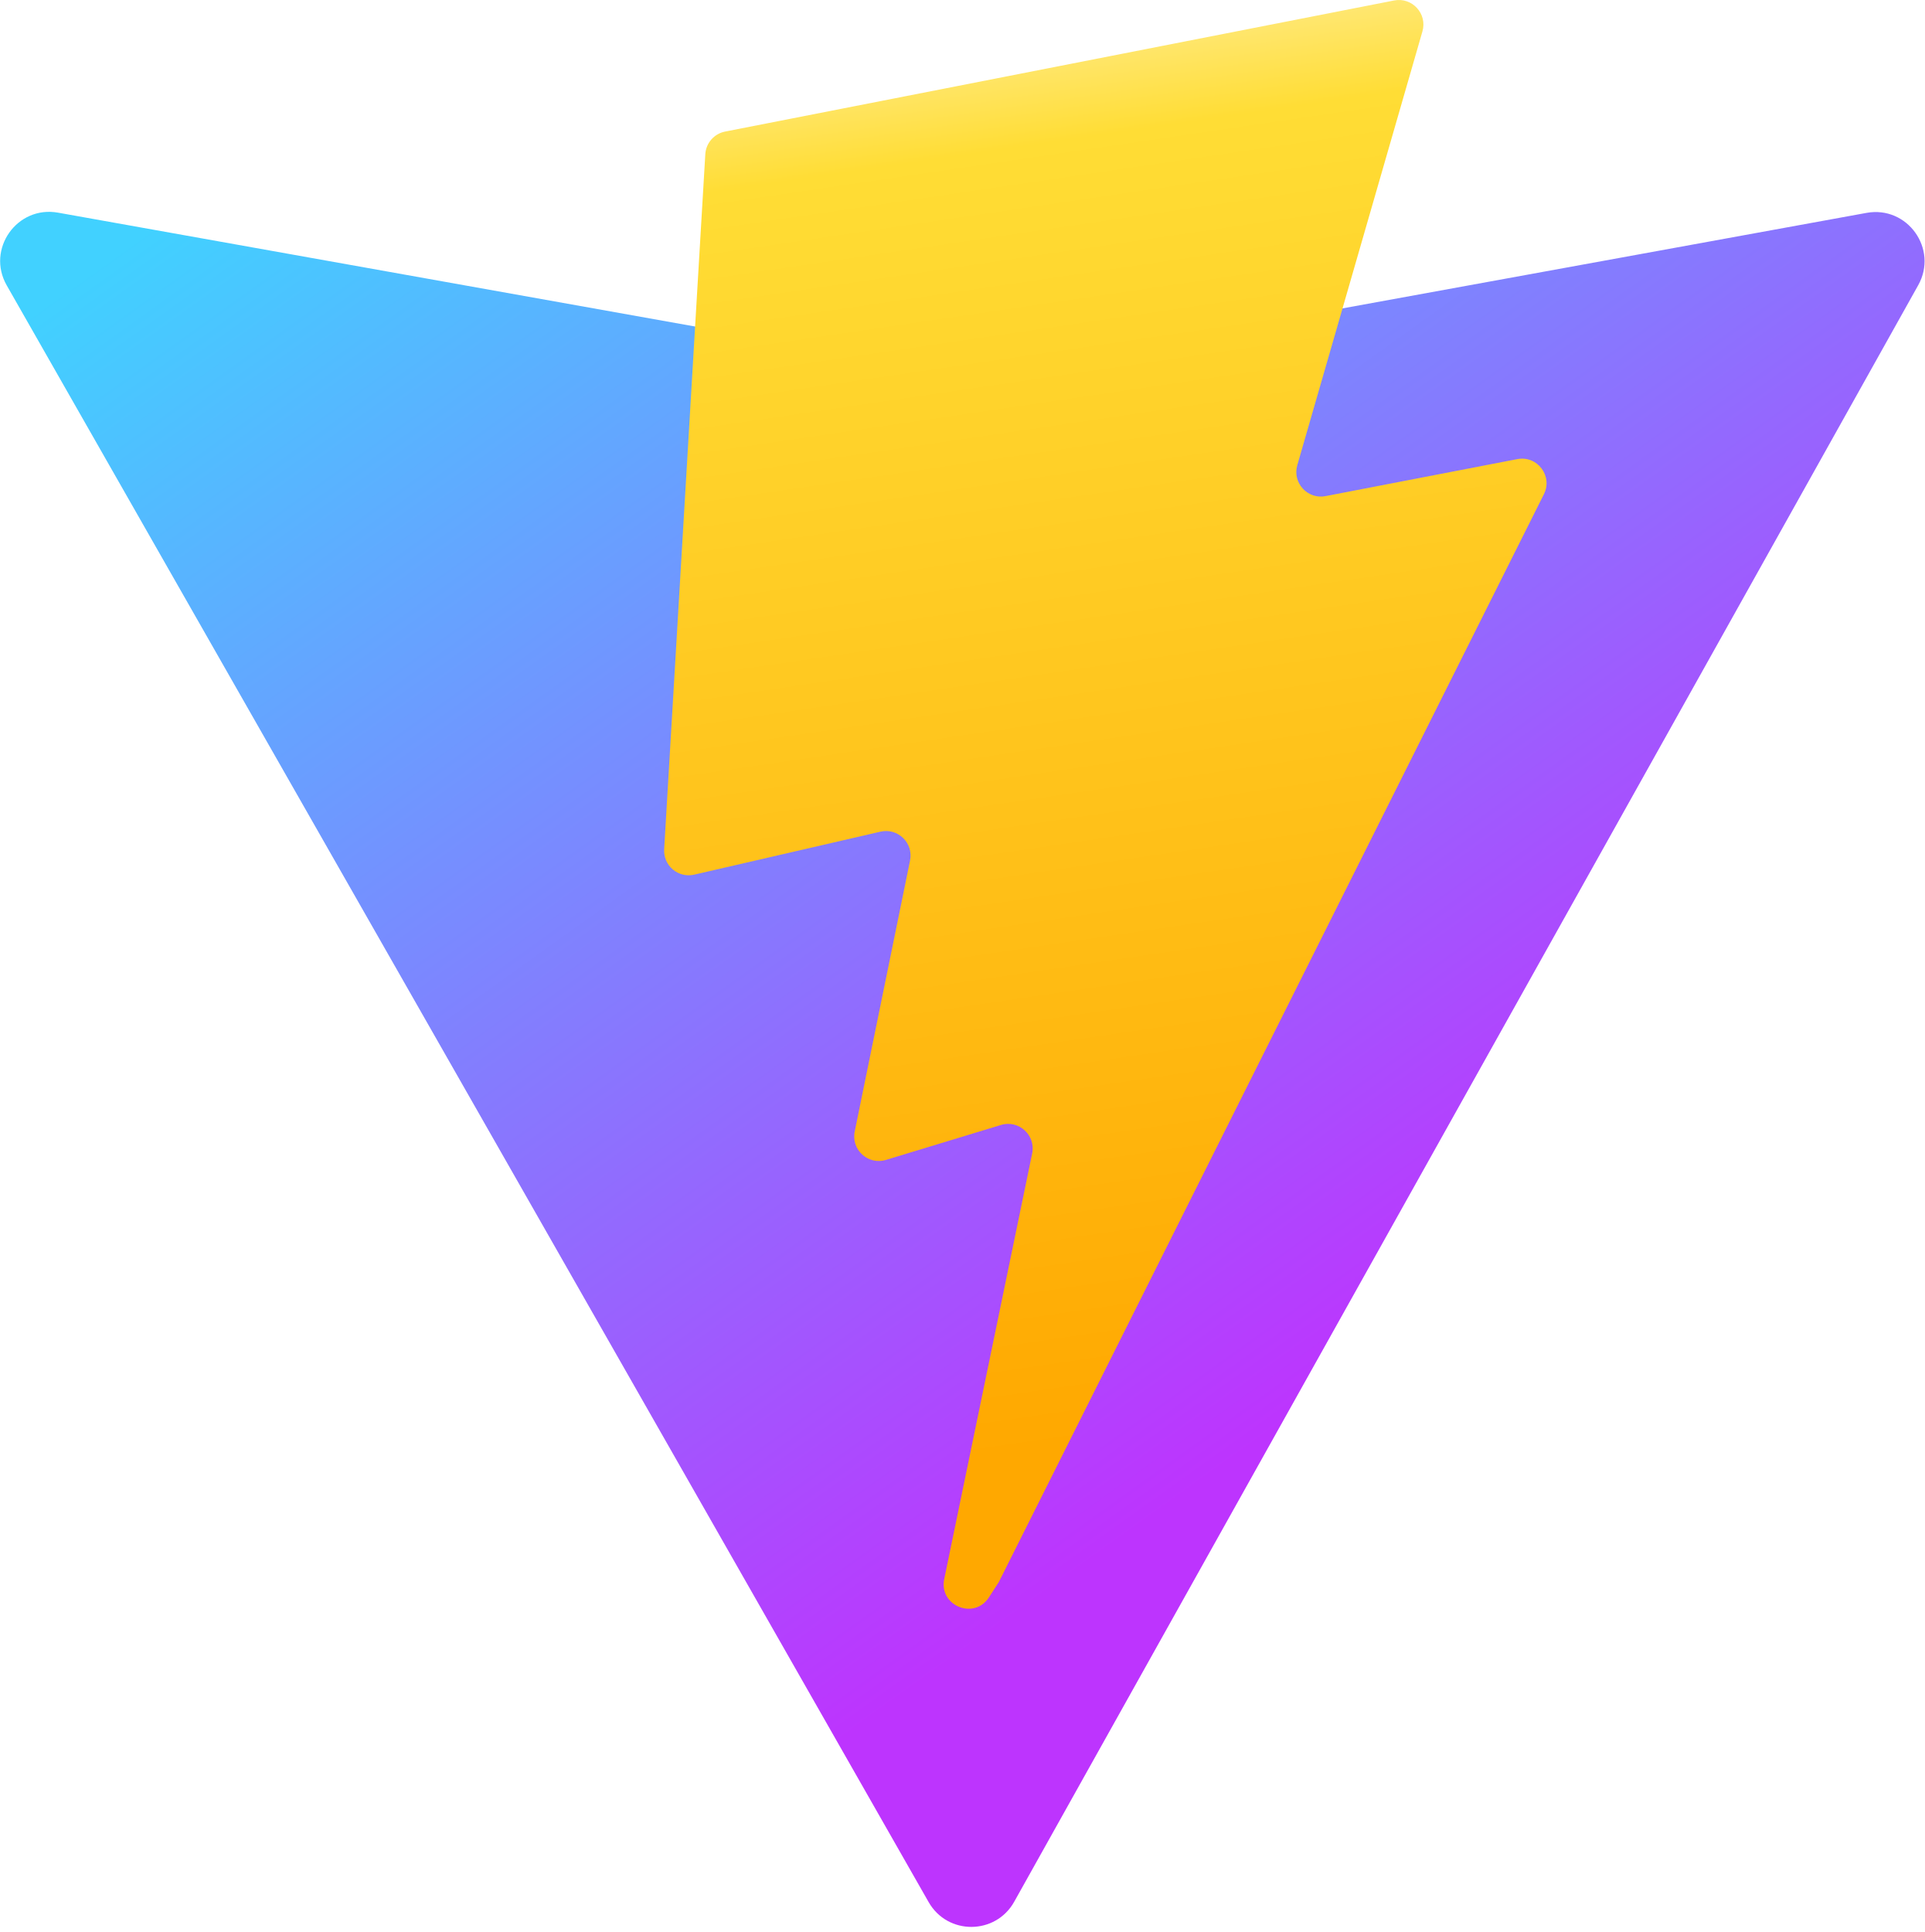
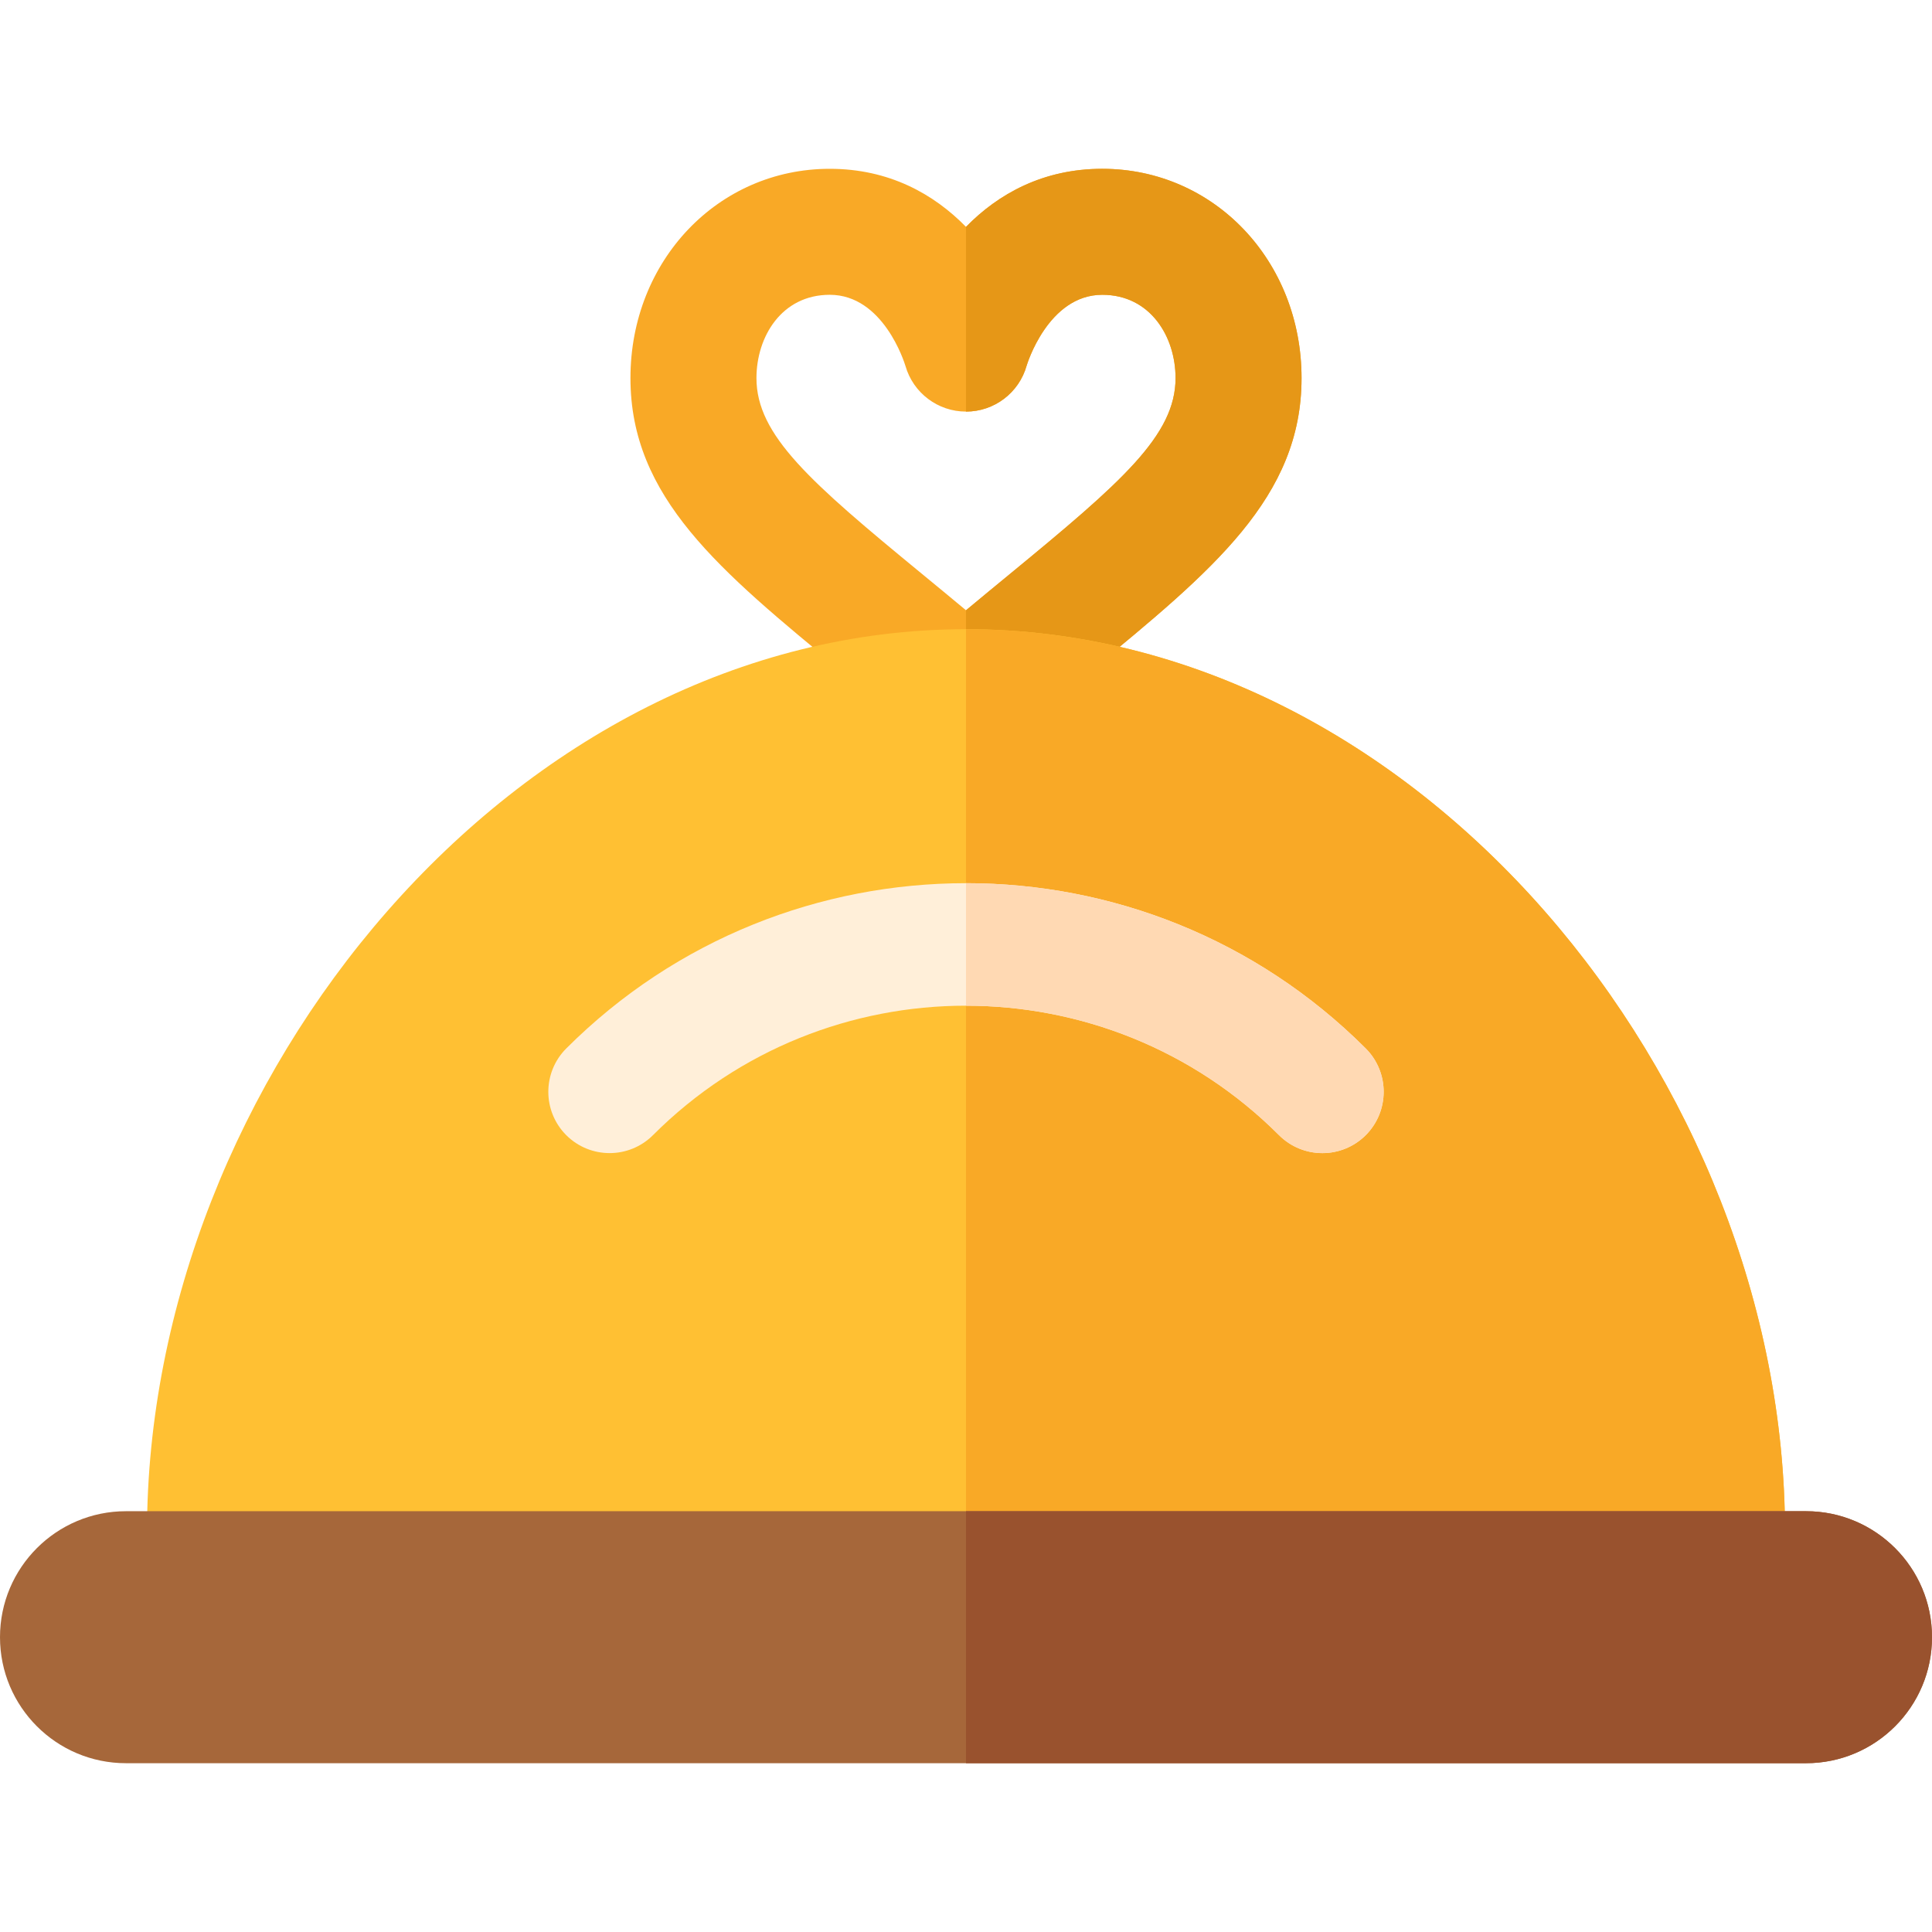
- <svg xmlns="http://www.w3.org/2000/svg" aria-hidden="true" role="img" class="iconify iconify--logos" width="31.88" height="32" preserveAspectRatio="xMidYMid meet" viewBox="0 0 256 257">
-   <defs>
-     <linearGradient id="IconifyId1813088fe1fbc01fb466" x1="-.828%" x2="57.636%" y1="7.652%" y2="78.411%">
-       <stop offset="0%" stop-color="#41D1FF" />
-       <stop offset="100%" stop-color="#BD34FE" />
-     </linearGradient>
-     <linearGradient id="IconifyId1813088fe1fbc01fb467" x1="43.376%" x2="50.316%" y1="2.242%" y2="89.03%">
-       <stop offset="0%" stop-color="#FFEA83" />
-       <stop offset="8.333%" stop-color="#FFDD35" />
-       <stop offset="100%" stop-color="#FFA800" />
-     </linearGradient>
-   </defs>
-   <path fill="url(#IconifyId1813088fe1fbc01fb466)" d="M255.153 37.938L134.897 252.976c-2.483 4.44-8.862 4.466-11.382.048L.875 37.958c-2.746-4.814 1.371-10.646 6.827-9.67l120.385 21.517a6.537 6.537 0 0 0 2.322-.004l117.867-21.483c5.438-.991 9.574 4.796 6.877 9.62Z" />
-   <path fill="url(#IconifyId1813088fe1fbc01fb467)" d="M185.432.063L96.44 17.501a3.268 3.268 0 0 0-2.634 3.014l-5.474 92.456a3.268 3.268 0 0 0 3.997 3.378l24.777-5.718c2.318-.535 4.413 1.507 3.936 3.838l-7.361 36.047c-.495 2.426 1.782 4.5 4.151 3.78l15.304-4.649c2.372-.72 4.652 1.36 4.15 3.788l-11.698 56.621c-.732 3.542 3.979 5.473 5.943 2.437l1.313-2.028l72.516-144.72c1.215-2.423-.88-5.186-3.54-4.672l-25.505 4.922c-2.396.462-4.435-1.77-3.759-4.114l16.646-57.705c.677-2.35-1.37-4.583-3.769-4.113Z" />
+ <svg xmlns="http://www.w3.org/2000/svg" height="800px" width="800px" version="1.1" id="Layer_1" viewBox="0 0 512 512" xml:space="preserve">
+   <path style="fill:#F9A926;" d="M256,200.272c-3.87,0-7.739-1.342-10.87-4.021c-7.815-6.702-15.185-12.755-21.989-18.359  c-32.554-26.761-56.065-46.098-56.065-77.69c0-31.103,23.196-55.467,52.815-55.467c15.728,0,27.598,6.685,36.108,15.386  c8.51-8.701,20.381-15.386,36.108-15.386c29.619,0,52.815,24.365,52.815,55.467c0,31.593-23.511,50.93-56.065,77.69  c-6.804,5.603-14.173,11.658-21.989,18.359C263.739,198.93,259.87,200.272,256,200.272z M219.892,78.125  c-12.75,0-19.424,11.104-19.424,22.076c0,15.146,14.239,27.532,43.881,51.897c3.729,3.071,7.62,6.266,11.652,9.63  c4.033-3.364,7.924-6.56,11.652-9.63c29.641-24.365,43.881-36.75,43.881-51.897c0-10.972-6.674-22.076-19.424-22.076  c-14.381,0-19.978,18.571-20.033,18.756c-2.021,7.211-8.587,12.196-16.076,12.196c-7.445,0-13.989-4.935-16.043-12.087  C239.653,95.994,234.065,78.125,219.892,78.125z" />
+   <path style="fill:#E69717;" d="M272.076,96.88c0.055-0.185,5.652-18.756,20.033-18.756c12.75,0,19.424,11.104,19.424,22.076  c0,15.146-14.239,27.532-43.881,51.897c-3.729,3.071-7.62,6.266-11.652,9.63v38.544c3.87,0,7.739-1.342,10.87-4.021  c7.815-6.702,15.185-12.755,21.989-18.359c32.554-26.761,56.065-46.098,56.065-77.69c0-31.103-23.196-55.467-52.815-55.467  c-15.728,0-27.598,6.685-36.108,15.386v48.956C263.49,109.076,270.054,104.093,272.076,96.88z" />
+   <path style="fill:#FFC033;" d="M256,166.745c-119.674,0-217.043,119.625-217.043,239.304c0,9.223,7.479,16.696,16.696,16.696  h400.696c9.217,0,16.696-7.473,16.696-16.696C473.043,286.369,375.674,166.745,256,166.745z" />
+   <path style="fill:#F9A926;" d="M456.348,422.745c9.217,0,16.696-7.473,16.696-16.696c0-119.679-97.369-239.304-217.043-239.304v256  H456.348z" />
+   <path style="fill:#FFEFD9;" d="M350.446,305.587c-4.152,0-8.316-1.587-11.489-4.755c-45.739-45.751-120.174-45.751-165.914,0  c-6.348,6.337-16.63,6.337-22.979,0c-6.337-6.348-6.337-16.63,0-22.979c58.413-58.402,153.456-58.402,211.87,0  c6.337,6.348,6.337,16.63,0,22.979C358.761,304,354.598,305.587,350.446,305.587z" />
+   <path style="fill:#FFD9B3;" d="M338.956,300.831c3.174,3.169,7.337,4.755,11.489,4.755c4.152,0,8.316-1.587,11.489-4.755  c6.337-6.348,6.337-16.63,0-22.979c-29.206-29.201-67.571-43.802-105.935-43.802v32.467  C286.043,266.519,316.087,277.957,338.956,300.831z" />
+   <path style="fill:#A6673A;" d="M478.609,467.267H33.391C14.949,467.267,0,452.317,0,433.875l0,0  c0-18.442,14.949-33.391,33.391-33.391h445.217c18.442,0,33.391,14.949,33.391,33.391l0,0  C512,452.316,497.051,467.267,478.609,467.267z" />
+   <path style="fill:#99522E;" d="M478.609,400.484H256v66.783h222.609c18.442,0,33.391-14.949,33.391-33.391  S497.051,400.484,478.609,400.484z" />
</svg>
